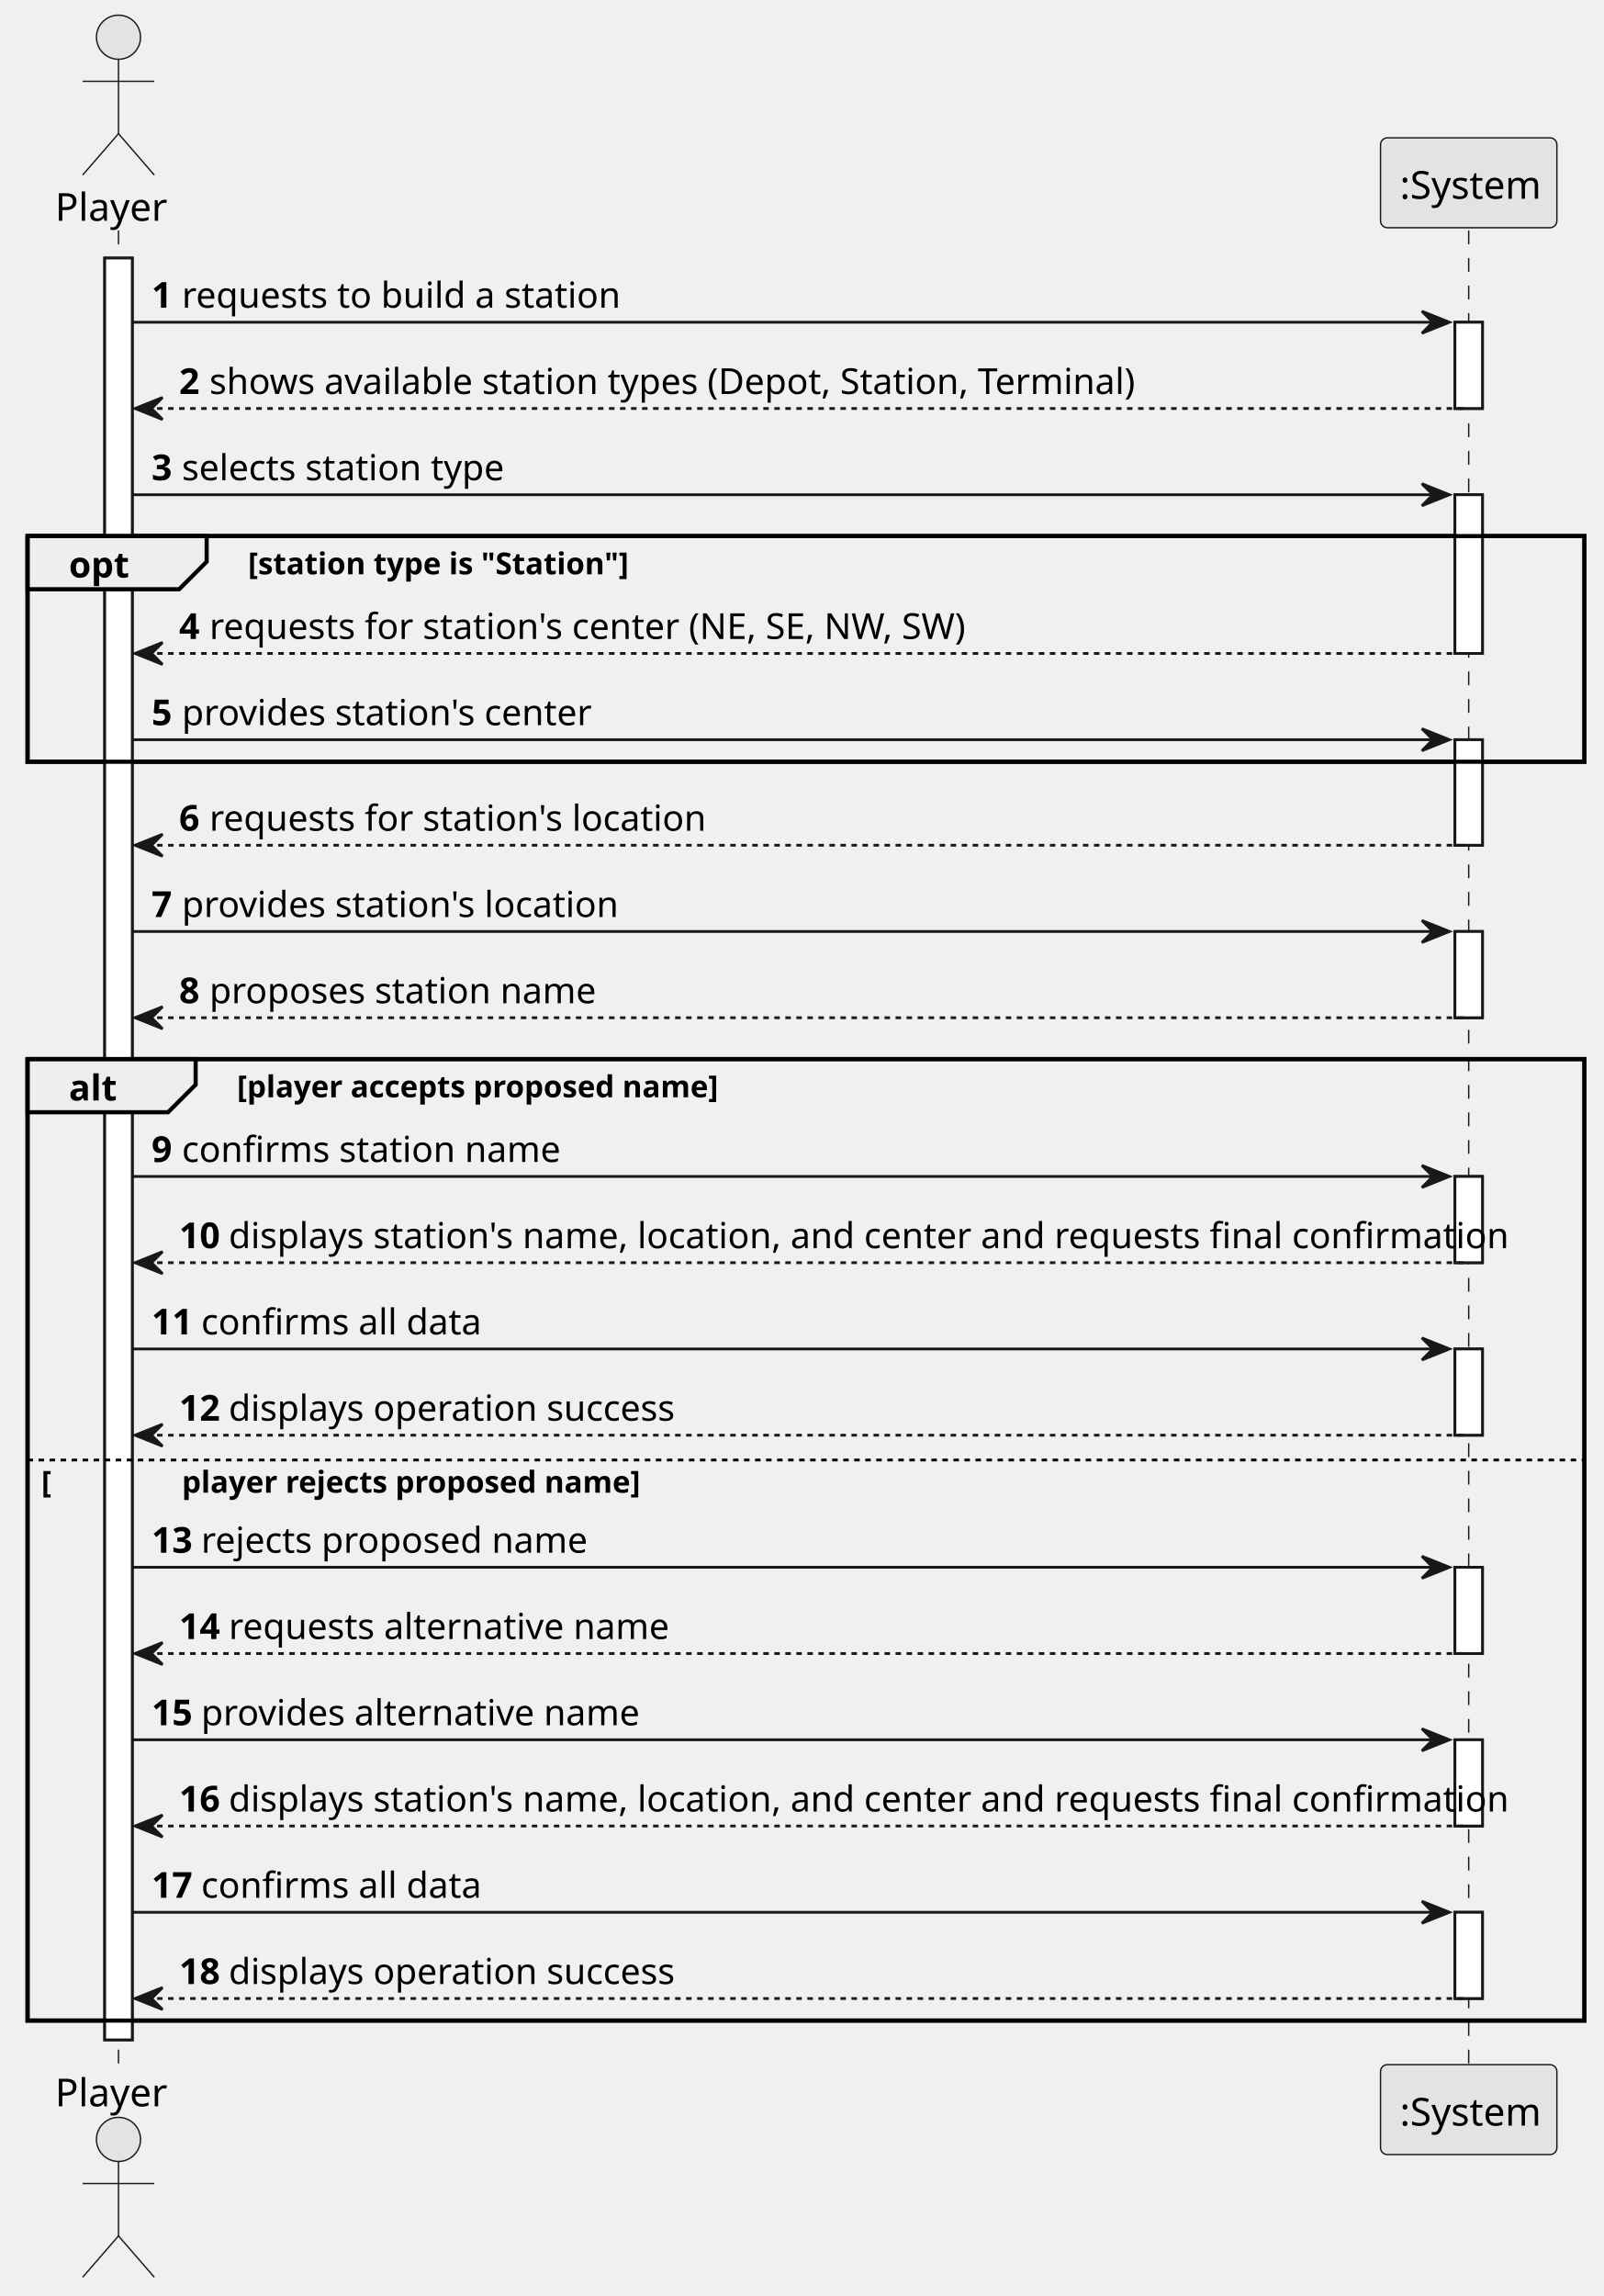
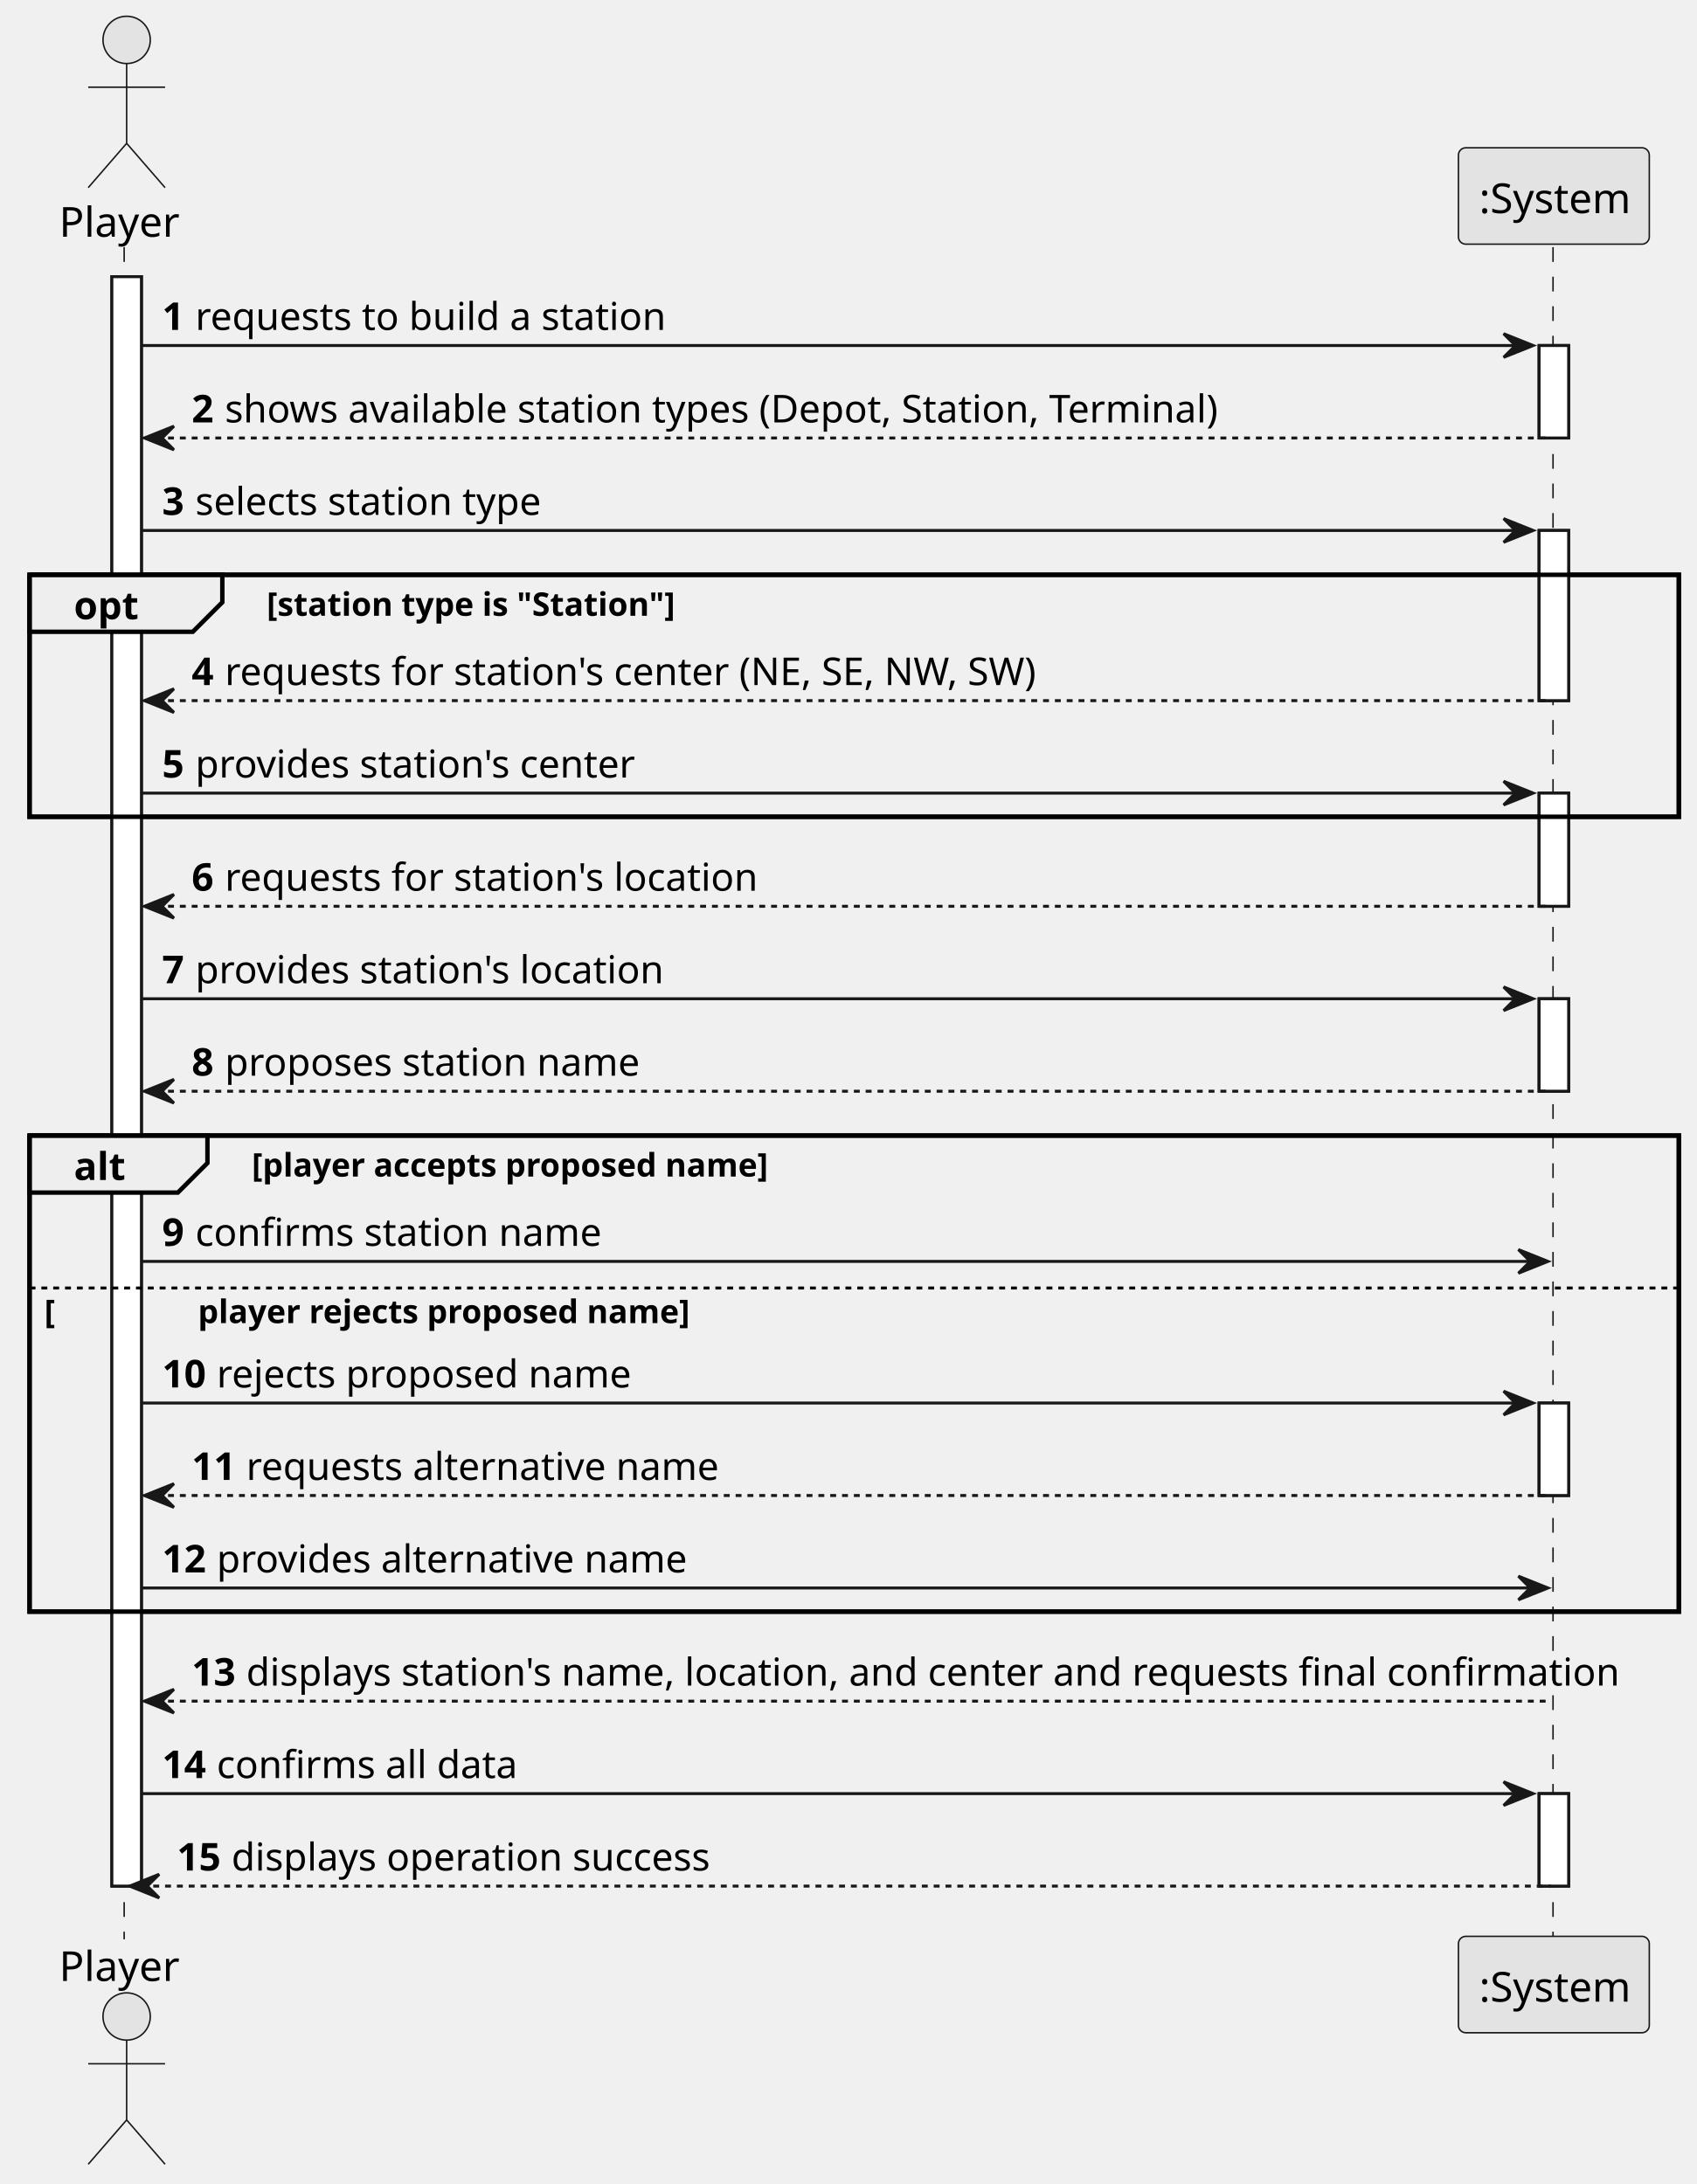
- <svg xmlns="http://www.w3.org/2000/svg" contentStyleType="text/css" height="833px" preserveAspectRatio="none" style="width:582px;height:833px;background:#FFFFFF;" version="1.1" viewBox="0 0 582 833" width="582px" zoomAndPan="magnify">
+ <svg xmlns="http://www.w3.org/2000/svg" contentStyleType="text/css" height="739px" preserveAspectRatio="none" style="width:574px;height:739px;background:#FFFFFF;" version="1.1" viewBox="0 0 574 739" width="574px" zoomAndPan="magnify">
  <defs />
  <g>
-     <rect fill="#FFFFFF" height="646.451" style="stroke:#181818;stroke-width:1.0;" width="10" x="38" y="93.621" />
-     <rect fill="#FFFFFF" height="31.291" style="stroke:#181818;stroke-width:1.0;" width="10" x="528" y="116.912" />
-     <rect fill="#FFFFFF" height="57.582" style="stroke:#181818;stroke-width:1.0;" width="10" x="528" y="179.494" />
-     <rect fill="#FFFFFF" height="38.291" style="stroke:#181818;stroke-width:1.0;" width="10" x="528" y="268.367" />
-     <rect fill="#FFFFFF" height="31.291" style="stroke:#181818;stroke-width:1.0;" width="10" x="528" y="337.949" />
-     <rect fill="#FFFFFF" height="31.291" style="stroke:#181818;stroke-width:1.0;" width="10" x="528" y="426.822" />
-     <rect fill="#FFFFFF" height="31.291" style="stroke:#181818;stroke-width:1.0;" width="10" x="528" y="489.404" />
-     <rect fill="#FFFFFF" height="31.291" style="stroke:#181818;stroke-width:1.0;" width="10" x="528" y="568.617" />
-     <rect fill="#FFFFFF" height="31.291" style="stroke:#181818;stroke-width:1.0;" width="10" x="528" y="631.199" />
-     <rect fill="#FFFFFF" height="31.291" style="stroke:#181818;stroke-width:1.0;" width="10" x="528" y="693.781" />
-     <rect fill="none" height="81.873" style="stroke:#000000;stroke-width:1.5;" width="565" x="10" y="194.494" />
-     <rect fill="none" height="348.832" style="stroke:#000000;stroke-width:1.5;" width="565" x="10" y="384.24" />
-     <line style="stroke:#181818;stroke-width:0.5;stroke-dasharray:5.0,5.0;" x1="43" x2="43" y1="83.621" y2="750.072" />
-     <line style="stroke:#181818;stroke-width:0.5;stroke-dasharray:5.0,5.0;" x1="533" x2="533" y1="83.621" y2="750.072" />
-     <text fill="#000000" font-family="sans-serif" font-size="14" lengthAdjust="spacing" textLength="40" x="20" y="80.107">Player</text>
-     <ellipse cx="43" cy="13.5" fill="#E3E3E3" rx="8" ry="8" style="stroke:#181818;stroke-width:0.5;" />
-     <path d="M43,21.5 L43,48.5 M30,29.5 L56,29.5 M43,48.5 L30,63.5 M43,48.5 L56,63.5 " fill="none" style="stroke:#181818;stroke-width:0.5;" />
-     <text fill="#000000" font-family="sans-serif" font-size="14" lengthAdjust="spacing" textLength="40" x="20" y="764.18">Player</text>
-     <ellipse cx="43" cy="776.193" fill="#E3E3E3" rx="8" ry="8" style="stroke:#181818;stroke-width:0.5;" />
-     <path d="M43,784.193 L43,811.193 M30,792.193 L56,792.193 M43,811.193 L30,826.193 M43,811.193 L56,826.193 " fill="none" style="stroke:#181818;stroke-width:0.5;" />
-     <rect fill="#E3E3E3" height="32.621" rx="2.5" ry="2.5" style="stroke:#181818;stroke-width:0.5;" width="64" x="501" y="50" />
-     <text fill="#000000" font-family="sans-serif" font-size="14" lengthAdjust="spacing" textLength="50" x="508" y="72.107">:System</text>
-     <rect fill="#E3E3E3" height="32.621" rx="2.5" ry="2.5" style="stroke:#181818;stroke-width:0.5;" width="64" x="501" y="749.072" />
-     <text fill="#000000" font-family="sans-serif" font-size="14" lengthAdjust="spacing" textLength="50" x="508" y="771.18">:System</text>
-     <rect fill="#FFFFFF" height="646.451" style="stroke:#181818;stroke-width:1.0;" width="10" x="38" y="93.621" />
-     <rect fill="#FFFFFF" height="31.291" style="stroke:#181818;stroke-width:1.0;" width="10" x="528" y="116.912" />
-     <rect fill="#FFFFFF" height="57.582" style="stroke:#181818;stroke-width:1.0;" width="10" x="528" y="179.494" />
-     <rect fill="#FFFFFF" height="38.291" style="stroke:#181818;stroke-width:1.0;" width="10" x="528" y="268.367" />
-     <rect fill="#FFFFFF" height="31.291" style="stroke:#181818;stroke-width:1.0;" width="10" x="528" y="337.949" />
-     <rect fill="#FFFFFF" height="31.291" style="stroke:#181818;stroke-width:1.0;" width="10" x="528" y="426.822" />
-     <rect fill="#FFFFFF" height="31.291" style="stroke:#181818;stroke-width:1.0;" width="10" x="528" y="489.404" />
-     <rect fill="#FFFFFF" height="31.291" style="stroke:#181818;stroke-width:1.0;" width="10" x="528" y="568.617" />
-     <rect fill="#FFFFFF" height="31.291" style="stroke:#181818;stroke-width:1.0;" width="10" x="528" y="631.199" />
-     <rect fill="#FFFFFF" height="31.291" style="stroke:#181818;stroke-width:1.0;" width="10" x="528" y="693.781" />
-     <polygon fill="#181818" points="516,112.912,526,116.912,516,120.912,520,116.912" style="stroke:#181818;stroke-width:1.0;" />
-     <line style="stroke:#181818;stroke-width:1.0;" x1="48" x2="522" y1="116.912" y2="116.912" />
-     <text fill="#000000" font-family="sans-serif" font-size="13" font-weight="bold" lengthAdjust="spacing" textLength="7" x="55" y="111.649">1</text>
-     <text fill="#000000" font-family="sans-serif" font-size="13" lengthAdjust="spacing" textLength="150" x="66" y="111.649">requests to build a station</text>
-     <polygon fill="#181818" points="59,144.203,49,148.203,59,152.203,55,148.203" style="stroke:#181818;stroke-width:1.0;" />
-     <line style="stroke:#181818;stroke-width:1.0;stroke-dasharray:2.0,2.0;" x1="53" x2="532" y1="148.203" y2="148.203" />
-     <text fill="#000000" font-family="sans-serif" font-size="13" font-weight="bold" lengthAdjust="spacing" textLength="7" x="65" y="142.94">2</text>
-     <text fill="#000000" font-family="sans-serif" font-size="13" lengthAdjust="spacing" textLength="321" x="76" y="142.94">shows available station types (Depot, Station, Terminal)</text>
-     <polygon fill="#181818" points="516,175.494,526,179.494,516,183.494,520,179.494" style="stroke:#181818;stroke-width:1.0;" />
-     <line style="stroke:#181818;stroke-width:1.0;" x1="48" x2="522" y1="179.494" y2="179.494" />
-     <text fill="#000000" font-family="sans-serif" font-size="13" font-weight="bold" lengthAdjust="spacing" textLength="7" x="55" y="174.231">3</text>
-     <text fill="#000000" font-family="sans-serif" font-size="13" lengthAdjust="spacing" textLength="114" x="66" y="174.231">selects station type</text>
-     <path d="M10,194.494 L75,194.494 L75,203.785 L65,213.785 L10,213.785 L10,194.494 " fill="#EEEEEE" style="stroke:#000000;stroke-width:1.5;" />
-     <rect fill="none" height="81.873" style="stroke:#000000;stroke-width:1.5;" width="565" x="10" y="194.494" />
-     <text fill="#000000" font-family="sans-serif" font-size="13" font-weight="bold" lengthAdjust="spacing" textLength="20" x="25" y="209.523">opt</text>
-     <text fill="#000000" font-family="sans-serif" font-size="11" font-weight="bold" lengthAdjust="spacing" textLength="137" x="90" y="208.364">[station type is "Station"]</text>
-     <polygon fill="#181818" points="59,233.076,49,237.076,59,241.076,55,237.076" style="stroke:#181818;stroke-width:1.0;" />
-     <line style="stroke:#181818;stroke-width:1.0;stroke-dasharray:2.0,2.0;" x1="53" x2="532" y1="237.076" y2="237.076" />
-     <text fill="#000000" font-family="sans-serif" font-size="13" font-weight="bold" lengthAdjust="spacing" textLength="7" x="65" y="231.814">4</text>
-     <text fill="#000000" font-family="sans-serif" font-size="13" lengthAdjust="spacing" textLength="276" x="76" y="231.814">requests for station's center (NE, SE, NW, SW)</text>
-     <polygon fill="#181818" points="516,264.367,526,268.367,516,272.367,520,268.367" style="stroke:#181818;stroke-width:1.0;" />
-     <line style="stroke:#181818;stroke-width:1.0;" x1="48" x2="522" y1="268.367" y2="268.367" />
-     <text fill="#000000" font-family="sans-serif" font-size="13" font-weight="bold" lengthAdjust="spacing" textLength="7" x="55" y="263.104">5</text>
-     <text fill="#000000" font-family="sans-serif" font-size="13" lengthAdjust="spacing" textLength="139" x="66" y="263.104">provides station's center</text>
-     <polygon fill="#181818" points="59,302.658,49,306.658,59,310.658,55,306.658" style="stroke:#181818;stroke-width:1.0;" />
-     <line style="stroke:#181818;stroke-width:1.0;stroke-dasharray:2.0,2.0;" x1="53" x2="532" y1="306.658" y2="306.658" />
-     <text fill="#000000" font-family="sans-serif" font-size="13" font-weight="bold" lengthAdjust="spacing" textLength="7" x="65" y="301.396">6</text>
-     <text fill="#000000" font-family="sans-serif" font-size="13" lengthAdjust="spacing" textLength="169" x="76" y="301.396">requests for station's location</text>
-     <polygon fill="#181818" points="516,333.949,526,337.949,516,341.949,520,337.949" style="stroke:#181818;stroke-width:1.0;" />
-     <line style="stroke:#181818;stroke-width:1.0;" x1="48" x2="522" y1="337.949" y2="337.949" />
-     <text fill="#000000" font-family="sans-serif" font-size="13" font-weight="bold" lengthAdjust="spacing" textLength="7" x="55" y="332.687">7</text>
-     <text fill="#000000" font-family="sans-serif" font-size="13" lengthAdjust="spacing" textLength="148" x="66" y="332.687">provides station's location</text>
-     <polygon fill="#181818" points="59,365.24,49,369.24,59,373.24,55,369.24" style="stroke:#181818;stroke-width:1.0;" />
-     <line style="stroke:#181818;stroke-width:1.0;stroke-dasharray:2.0,2.0;" x1="53" x2="532" y1="369.24" y2="369.24" />
-     <text fill="#000000" font-family="sans-serif" font-size="13" font-weight="bold" lengthAdjust="spacing" textLength="7" x="65" y="363.978">8</text>
-     <text fill="#000000" font-family="sans-serif" font-size="13" lengthAdjust="spacing" textLength="132" x="76" y="363.978">proposes station name</text>
-     <path d="M10,384.24 L71,384.24 L71,393.531 L61,403.531 L10,403.531 L10,384.24 " fill="#EEEEEE" style="stroke:#000000;stroke-width:1.5;" />
-     <rect fill="none" height="348.832" style="stroke:#000000;stroke-width:1.5;" width="565" x="10" y="384.24" />
-     <text fill="#000000" font-family="sans-serif" font-size="13" font-weight="bold" lengthAdjust="spacing" textLength="16" x="25" y="399.269">alt</text>
-     <text fill="#000000" font-family="sans-serif" font-size="11" font-weight="bold" lengthAdjust="spacing" textLength="179" x="86" y="398.11">[player accepts proposed name]</text>
-     <polygon fill="#181818" points="516,422.822,526,426.822,516,430.822,520,426.822" style="stroke:#181818;stroke-width:1.0;" />
-     <line style="stroke:#181818;stroke-width:1.0;" x1="48" x2="522" y1="426.822" y2="426.822" />
-     <text fill="#000000" font-family="sans-serif" font-size="13" font-weight="bold" lengthAdjust="spacing" textLength="7" x="55" y="421.56">9</text>
-     <text fill="#000000" font-family="sans-serif" font-size="13" lengthAdjust="spacing" textLength="128" x="66" y="421.56">confirms station name</text>
-     <polygon fill="#181818" points="59,454.113,49,458.113,59,462.113,55,458.113" style="stroke:#181818;stroke-width:1.0;" />
-     <line style="stroke:#181818;stroke-width:1.0;stroke-dasharray:2.0,2.0;" x1="53" x2="532" y1="458.113" y2="458.113" />
-     <text fill="#000000" font-family="sans-serif" font-size="13" font-weight="bold" lengthAdjust="spacing" textLength="14" x="65" y="452.851">10</text>
-     <text fill="#000000" font-family="sans-serif" font-size="13" lengthAdjust="spacing" textLength="438" x="83" y="452.851">displays station's name, location, and center and requests final confirmation</text>
-     <polygon fill="#181818" points="516,485.404,526,489.404,516,493.404,520,489.404" style="stroke:#181818;stroke-width:1.0;" />
-     <line style="stroke:#181818;stroke-width:1.0;" x1="48" x2="522" y1="489.404" y2="489.404" />
-     <text fill="#000000" font-family="sans-serif" font-size="13" font-weight="bold" lengthAdjust="spacing" textLength="14" x="55" y="484.142">11</text>
-     <text fill="#000000" font-family="sans-serif" font-size="13" lengthAdjust="spacing" textLength="95" x="73" y="484.142">confirms all data</text>
-     <polygon fill="#181818" points="59,516.695,49,520.695,59,524.695,55,520.695" style="stroke:#181818;stroke-width:1.0;" />
-     <line style="stroke:#181818;stroke-width:1.0;stroke-dasharray:2.0,2.0;" x1="53" x2="532" y1="520.695" y2="520.695" />
-     <text fill="#000000" font-family="sans-serif" font-size="13" font-weight="bold" lengthAdjust="spacing" textLength="14" x="65" y="515.433">12</text>
-     <text fill="#000000" font-family="sans-serif" font-size="13" lengthAdjust="spacing" textLength="158" x="83" y="515.433">displays operation success</text>
-     <line style="stroke:#000000;stroke-width:1.0;stroke-dasharray:2.0,2.0;" x1="10" x2="575" y1="529.695" y2="529.695" />
-     <text fill="#000000" font-family="sans-serif" font-size="11" font-weight="bold" lengthAdjust="spacing" textLength="4" x="15" y="541.565">[</text>
-     <text fill="#000000" font-family="sans-serif" font-size="11" font-weight="bold" lengthAdjust="spacing" textLength="3" x="39" y="541.565"> </text>
-     <text fill="#000000" font-family="sans-serif" font-size="11" font-weight="bold" lengthAdjust="spacing" textLength="171" x="66" y="541.565">player rejects proposed name]</text>
-     <polygon fill="#181818" points="516,564.617,526,568.617,516,572.617,520,568.617" style="stroke:#181818;stroke-width:1.0;" />
-     <line style="stroke:#181818;stroke-width:1.0;" x1="48" x2="522" y1="568.617" y2="568.617" />
-     <text fill="#000000" font-family="sans-serif" font-size="13" font-weight="bold" lengthAdjust="spacing" textLength="14" x="55" y="563.355">13</text>
-     <text fill="#000000" font-family="sans-serif" font-size="13" lengthAdjust="spacing" textLength="132" x="73" y="563.355">rejects proposed name</text>
-     <polygon fill="#181818" points="59,595.908,49,599.908,59,603.908,55,599.908" style="stroke:#181818;stroke-width:1.0;" />
-     <line style="stroke:#181818;stroke-width:1.0;stroke-dasharray:2.0,2.0;" x1="53" x2="532" y1="599.908" y2="599.908" />
-     <text fill="#000000" font-family="sans-serif" font-size="13" font-weight="bold" lengthAdjust="spacing" textLength="14" x="65" y="594.645">14</text>
-     <text fill="#000000" font-family="sans-serif" font-size="13" lengthAdjust="spacing" textLength="148" x="83" y="594.645">requests alternative name</text>
-     <polygon fill="#181818" points="516,627.199,526,631.199,516,635.199,520,631.199" style="stroke:#181818;stroke-width:1.0;" />
-     <line style="stroke:#181818;stroke-width:1.0;" x1="48" x2="522" y1="631.199" y2="631.199" />
-     <text fill="#000000" font-family="sans-serif" font-size="13" font-weight="bold" lengthAdjust="spacing" textLength="14" x="55" y="625.937">15</text>
-     <text fill="#000000" font-family="sans-serif" font-size="13" lengthAdjust="spacing" textLength="145" x="73" y="625.937">provides alternative name</text>
-     <polygon fill="#181818" points="59,658.49,49,662.49,59,666.49,55,662.49" style="stroke:#181818;stroke-width:1.0;" />
-     <line style="stroke:#181818;stroke-width:1.0;stroke-dasharray:2.0,2.0;" x1="53" x2="532" y1="662.49" y2="662.49" />
-     <text fill="#000000" font-family="sans-serif" font-size="13" font-weight="bold" lengthAdjust="spacing" textLength="14" x="65" y="657.227">16</text>
-     <text fill="#000000" font-family="sans-serif" font-size="13" lengthAdjust="spacing" textLength="438" x="83" y="657.227">displays station's name, location, and center and requests final confirmation</text>
-     <polygon fill="#181818" points="516,689.781,526,693.781,516,697.781,520,693.781" style="stroke:#181818;stroke-width:1.0;" />
-     <line style="stroke:#181818;stroke-width:1.0;" x1="48" x2="522" y1="693.781" y2="693.781" />
-     <text fill="#000000" font-family="sans-serif" font-size="13" font-weight="bold" lengthAdjust="spacing" textLength="14" x="55" y="688.519">17</text>
-     <text fill="#000000" font-family="sans-serif" font-size="13" lengthAdjust="spacing" textLength="95" x="73" y="688.519">confirms all data</text>
-     <polygon fill="#181818" points="59,721.072,49,725.072,59,729.072,55,725.072" style="stroke:#181818;stroke-width:1.0;" />
-     <line style="stroke:#181818;stroke-width:1.0;stroke-dasharray:2.0,2.0;" x1="53" x2="532" y1="725.072" y2="725.072" />
-     <text fill="#000000" font-family="sans-serif" font-size="13" font-weight="bold" lengthAdjust="spacing" textLength="14" x="65" y="719.81">18</text>
-     <text fill="#000000" font-family="sans-serif" font-size="13" lengthAdjust="spacing" textLength="158" x="83" y="719.81">displays operation success</text>
+     <rect fill="#FFFFFF" height="544.578" style="stroke:#181818;stroke-width:1.0;" width="10" x="37.841" y="93.621" />
+     <rect fill="#FFFFFF" height="31.291" style="stroke:#181818;stroke-width:1.0;" width="10" x="520.636" y="116.912" />
+     <rect fill="#FFFFFF" height="57.582" style="stroke:#181818;stroke-width:1.0;" width="10" x="520.636" y="179.494" />
+     <rect fill="#FFFFFF" height="38.291" style="stroke:#181818;stroke-width:1.0;" width="10" x="520.636" y="268.367" />
+     <rect fill="#FFFFFF" height="31.291" style="stroke:#181818;stroke-width:1.0;" width="10" x="520.636" y="337.949" />
+     <rect fill="#FFFFFF" height="31.291" style="stroke:#181818;stroke-width:1.0;" width="10" x="520.636" y="474.744" />
+     <rect fill="#FFFFFF" height="31.291" style="stroke:#181818;stroke-width:1.0;" width="10" x="520.636" y="606.908" />
+     <rect fill="none" height="81.873" style="stroke:#000000;stroke-width:1.5;" width="557.919" x="10" y="194.494" />
+     <rect fill="none" height="161.086" style="stroke:#000000;stroke-width:1.5;" width="557.919" x="10" y="384.24" />
+     <line style="stroke:#181818;stroke-width:0.5;stroke-dasharray:5.0,5.0;" x1="42" x2="42" y1="83.621" y2="656.199" />
+     <line style="stroke:#181818;stroke-width:0.5;stroke-dasharray:5.0,5.0;" x1="525.354" x2="525.354" y1="83.621" y2="656.199" />
+     <text fill="#000000" font-family="sans-serif" font-size="14" lengthAdjust="spacing" textLength="39.683" x="20" y="80.107">Player</text>
+     <ellipse cx="42.841" cy="13.5" fill="#E3E3E3" rx="8" ry="8" style="stroke:#181818;stroke-width:0.5;" />
+     <path d="M42.841,21.5 L42.841,48.5 M29.841,29.5 L55.841,29.5 M42.841,48.5 L29.841,63.5 M42.841,48.5 L55.841,63.5 " fill="none" style="stroke:#181818;stroke-width:0.5;" />
+     <text fill="#000000" font-family="sans-serif" font-size="14" lengthAdjust="spacing" textLength="39.683" x="20" y="670.307">Player</text>
+     <ellipse cx="42.841" cy="682.32" fill="#E3E3E3" rx="8" ry="8" style="stroke:#181818;stroke-width:0.5;" />
+     <path d="M42.841,690.32 L42.841,717.32 M29.841,698.32 L55.841,698.32 M42.841,717.32 L29.841,732.32 M42.841,717.32 L55.841,732.32 " fill="none" style="stroke:#181818;stroke-width:0.5;" />
+     <rect fill="#E3E3E3" height="32.621" rx="2.5" ry="2.5" style="stroke:#181818;stroke-width:0.5;" width="64.565" x="493.353" y="50" />
+     <text fill="#000000" font-family="sans-serif" font-size="14" lengthAdjust="spacing" textLength="50.565" x="500.353" y="72.107">:System</text>
+     <rect fill="#E3E3E3" height="32.621" rx="2.5" ry="2.5" style="stroke:#181818;stroke-width:0.5;" width="64.565" x="493.353" y="655.199" />
+     <text fill="#000000" font-family="sans-serif" font-size="14" lengthAdjust="spacing" textLength="50.565" x="500.353" y="677.307">:System</text>
+     <rect fill="#FFFFFF" height="544.578" style="stroke:#181818;stroke-width:1.0;" width="10" x="37.841" y="93.621" />
+     <rect fill="#FFFFFF" height="31.291" style="stroke:#181818;stroke-width:1.0;" width="10" x="520.636" y="116.912" />
+     <rect fill="#FFFFFF" height="57.582" style="stroke:#181818;stroke-width:1.0;" width="10" x="520.636" y="179.494" />
+     <rect fill="#FFFFFF" height="38.291" style="stroke:#181818;stroke-width:1.0;" width="10" x="520.636" y="268.367" />
+     <rect fill="#FFFFFF" height="31.291" style="stroke:#181818;stroke-width:1.0;" width="10" x="520.636" y="337.949" />
+     <rect fill="#FFFFFF" height="31.291" style="stroke:#181818;stroke-width:1.0;" width="10" x="520.636" y="474.744" />
+     <rect fill="#FFFFFF" height="31.291" style="stroke:#181818;stroke-width:1.0;" width="10" x="520.636" y="606.908" />
+     <polygon fill="#181818" points="508.636,112.912,518.636,116.912,508.636,120.912,512.636,116.912" style="stroke:#181818;stroke-width:1.0;" />
+     <line style="stroke:#181818;stroke-width:1.0;" x1="47.841" x2="514.636" y1="116.912" y2="116.912" />
+     <text fill="#000000" font-family="sans-serif" font-size="13" font-weight="bold" lengthAdjust="spacing" textLength="7.23" x="54.841" y="111.649">1</text>
+     <text fill="#000000" font-family="sans-serif" font-size="13" lengthAdjust="spacing" textLength="148.148" x="66.071" y="111.649">requests to build a station</text>
+     <polygon fill="#181818" points="58.841,144.203,48.841,148.203,58.841,152.203,54.841,148.203" style="stroke:#181818;stroke-width:1.0;" />
+     <line style="stroke:#181818;stroke-width:1.0;stroke-dasharray:2.0,2.0;" x1="52.841" x2="524.636" y1="148.203" y2="148.203" />
+     <text fill="#000000" font-family="sans-serif" font-size="13" font-weight="bold" lengthAdjust="spacing" textLength="7.23" x="64.841" y="142.94">2</text>
+     <text fill="#000000" font-family="sans-serif" font-size="13" lengthAdjust="spacing" textLength="320.817" x="76.071" y="142.94">shows available station types (Depot, Station, Terminal)</text>
+     <polygon fill="#181818" points="508.636,175.494,518.636,179.494,508.636,183.494,512.636,179.494" style="stroke:#181818;stroke-width:1.0;" />
+     <line style="stroke:#181818;stroke-width:1.0;" x1="47.841" x2="514.636" y1="179.494" y2="179.494" />
+     <text fill="#000000" font-family="sans-serif" font-size="13" font-weight="bold" lengthAdjust="spacing" textLength="7.23" x="54.841" y="174.231">3</text>
+     <text fill="#000000" font-family="sans-serif" font-size="13" lengthAdjust="spacing" textLength="110.557" x="66.071" y="174.231">selects station type</text>
+     <path d="M10,194.494 L75.211,194.494 L75.211,203.785 L65.211,213.785 L10,213.785 L10,194.494 " fill="#EEEEEE" style="stroke:#000000;stroke-width:1.5;" />
+     <rect fill="none" height="81.873" style="stroke:#000000;stroke-width:1.5;" width="557.919" x="10" y="194.494" />
+     <text fill="#000000" font-family="sans-serif" font-size="13" font-weight="bold" lengthAdjust="spacing" textLength="20.211" x="25" y="209.523">opt</text>
+     <text fill="#000000" font-family="sans-serif" font-size="11" font-weight="bold" lengthAdjust="spacing" textLength="132.048" x="90.211" y="208.364">[station type is "Station"]</text>
+     <polygon fill="#181818" points="58.841,233.076,48.841,237.076,58.841,241.076,54.841,237.076" style="stroke:#181818;stroke-width:1.0;" />
+     <line style="stroke:#181818;stroke-width:1.0;stroke-dasharray:2.0,2.0;" x1="52.841" x2="524.636" y1="237.076" y2="237.076" />
+     <text fill="#000000" font-family="sans-serif" font-size="13" font-weight="bold" lengthAdjust="spacing" textLength="7.23" x="64.841" y="231.814">4</text>
+     <text fill="#000000" font-family="sans-serif" font-size="13" lengthAdjust="spacing" textLength="271.223" x="76.071" y="231.814">requests for station's center (NE, SE, NW, SW)</text>
+     <polygon fill="#181818" points="508.636,264.367,518.636,268.367,508.636,272.367,512.636,268.367" style="stroke:#181818;stroke-width:1.0;" />
+     <line style="stroke:#181818;stroke-width:1.0;" x1="47.841" x2="514.636" y1="268.367" y2="268.367" />
+     <text fill="#000000" font-family="sans-serif" font-size="13" font-weight="bold" lengthAdjust="spacing" textLength="7.23" x="54.841" y="263.104">5</text>
+     <text fill="#000000" font-family="sans-serif" font-size="13" lengthAdjust="spacing" textLength="139.775" x="66.071" y="263.104">provides station's center</text>
+     <polygon fill="#181818" points="58.841,302.658,48.841,306.658,58.841,310.658,54.841,306.658" style="stroke:#181818;stroke-width:1.0;" />
+     <line style="stroke:#181818;stroke-width:1.0;stroke-dasharray:2.0,2.0;" x1="52.841" x2="524.636" y1="306.658" y2="306.658" />
+     <text fill="#000000" font-family="sans-serif" font-size="13" font-weight="bold" lengthAdjust="spacing" textLength="7.23" x="64.841" y="301.396">6</text>
+     <text fill="#000000" font-family="sans-serif" font-size="13" lengthAdjust="spacing" textLength="167.959" x="76.071" y="301.396">requests for station's location</text>
+     <polygon fill="#181818" points="508.636,333.949,518.636,337.949,508.636,341.949,512.636,337.949" style="stroke:#181818;stroke-width:1.0;" />
+     <line style="stroke:#181818;stroke-width:1.0;" x1="47.841" x2="514.636" y1="337.949" y2="337.949" />
+     <text fill="#000000" font-family="sans-serif" font-size="13" font-weight="bold" lengthAdjust="spacing" textLength="7.23" x="54.841" y="332.687">7</text>
+     <text fill="#000000" font-family="sans-serif" font-size="13" lengthAdjust="spacing" textLength="148.453" x="66.071" y="332.687">provides station's location</text>
+     <polygon fill="#181818" points="58.841,365.24,48.841,369.24,58.841,373.24,54.841,369.24" style="stroke:#181818;stroke-width:1.0;" />
+     <line style="stroke:#181818;stroke-width:1.0;stroke-dasharray:2.0,2.0;" x1="52.841" x2="524.636" y1="369.24" y2="369.24" />
+     <text fill="#000000" font-family="sans-serif" font-size="13" font-weight="bold" lengthAdjust="spacing" textLength="7.23" x="64.841" y="363.978">8</text>
+     <text fill="#000000" font-family="sans-serif" font-size="13" lengthAdjust="spacing" textLength="131.523" x="76.071" y="363.978">proposes station name</text>
+     <path d="M10,384.24 L70.171,384.24 L70.171,393.531 L60.171,403.531 L10,403.531 L10,384.24 " fill="#EEEEEE" style="stroke:#000000;stroke-width:1.5;" />
+     <rect fill="none" height="161.086" style="stroke:#000000;stroke-width:1.5;" width="557.919" x="10" y="384.24" />
+     <text fill="#000000" font-family="sans-serif" font-size="13" font-weight="bold" lengthAdjust="spacing" textLength="15.171" x="25" y="399.269">alt</text>
+     <text fill="#000000" font-family="sans-serif" font-size="11" font-weight="bold" lengthAdjust="spacing" textLength="168.722" x="85.171" y="398.11">[player accepts proposed name]</text>
+     <polygon fill="#181818" points="513.636,422.822,523.636,426.822,513.636,430.822,517.636,426.822" style="stroke:#181818;stroke-width:1.0;" />
+     <line style="stroke:#181818;stroke-width:1.0;" x1="47.841" x2="519.636" y1="426.822" y2="426.822" />
+     <text fill="#000000" font-family="sans-serif" font-size="13" font-weight="bold" lengthAdjust="spacing" textLength="7.23" x="54.841" y="421.56">9</text>
+     <text fill="#000000" font-family="sans-serif" font-size="13" lengthAdjust="spacing" textLength="127.163" x="66.071" y="421.56">confirms station name</text>
+     <line style="stroke:#000000;stroke-width:1.0;stroke-dasharray:2.0,2.0;" x1="10" x2="567.919" y1="435.822" y2="435.822" />
+     <text fill="#000000" font-family="sans-serif" font-size="11" font-weight="bold" lengthAdjust="spacing" textLength="3.663" x="15" y="447.692">[</text>
+     <text fill="#000000" font-family="sans-serif" font-size="11" font-weight="bold" lengthAdjust="spacing" textLength="3.056" x="39.449" y="447.692"> </text>
+     <text fill="#000000" font-family="sans-serif" font-size="11" font-weight="bold" lengthAdjust="spacing" textLength="159.559" x="66.955" y="447.692">player rejects proposed name]</text>
+     <polygon fill="#181818" points="508.636,470.744,518.636,474.744,508.636,478.744,512.636,474.744" style="stroke:#181818;stroke-width:1.0;" />
+     <line style="stroke:#181818;stroke-width:1.0;" x1="47.841" x2="514.636" y1="474.744" y2="474.744" />
+     <text fill="#000000" font-family="sans-serif" font-size="13" font-weight="bold" lengthAdjust="spacing" textLength="14.46" x="54.841" y="469.481">10</text>
+     <text fill="#000000" font-family="sans-serif" font-size="13" lengthAdjust="spacing" textLength="132.241" x="73.301" y="469.481">rejects proposed name</text>
+     <polygon fill="#181818" points="58.841,502.035,48.841,506.035,58.841,510.035,54.841,506.035" style="stroke:#181818;stroke-width:1.0;" />
+     <line style="stroke:#181818;stroke-width:1.0;stroke-dasharray:2.0,2.0;" x1="52.841" x2="524.636" y1="506.035" y2="506.035" />
+     <text fill="#000000" font-family="sans-serif" font-size="13" font-weight="bold" lengthAdjust="spacing" textLength="14.46" x="64.841" y="500.772">11</text>
+     <text fill="#000000" font-family="sans-serif" font-size="13" lengthAdjust="spacing" textLength="149.583" x="83.301" y="500.772">requests alternative name</text>
+     <polygon fill="#181818" points="513.636,533.326,523.636,537.326,513.636,541.326,517.636,537.326" style="stroke:#181818;stroke-width:1.0;" />
+     <line style="stroke:#181818;stroke-width:1.0;" x1="47.841" x2="519.636" y1="537.326" y2="537.326" />
+     <text fill="#000000" font-family="sans-serif" font-size="13" font-weight="bold" lengthAdjust="spacing" textLength="14.46" x="54.841" y="532.063">12</text>
+     <text fill="#000000" font-family="sans-serif" font-size="13" lengthAdjust="spacing" textLength="148.859" x="73.301" y="532.063">provides alternative name</text>
+     <polygon fill="#181818" points="58.841,571.617,48.841,575.617,58.841,579.617,54.841,575.617" style="stroke:#181818;stroke-width:1.0;" />
+     <line style="stroke:#181818;stroke-width:1.0;stroke-dasharray:2.0,2.0;" x1="52.841" x2="524.636" y1="575.617" y2="575.617" />
+     <text fill="#000000" font-family="sans-serif" font-size="13" font-weight="bold" lengthAdjust="spacing" textLength="14.46" x="64.841" y="570.355">13</text>
+     <text fill="#000000" font-family="sans-serif" font-size="13" lengthAdjust="spacing" textLength="435.335" x="83.301" y="570.355">displays station's name, location, and center and requests final confirmation</text>
+     <polygon fill="#181818" points="508.636,602.908,518.636,606.908,508.636,610.908,512.636,606.908" style="stroke:#181818;stroke-width:1.0;" />
+     <line style="stroke:#181818;stroke-width:1.0;" x1="47.841" x2="514.636" y1="606.908" y2="606.908" />
+     <text fill="#000000" font-family="sans-serif" font-size="13" font-weight="bold" lengthAdjust="spacing" textLength="14.46" x="54.841" y="601.645">14</text>
+     <text fill="#000000" font-family="sans-serif" font-size="13" lengthAdjust="spacing" textLength="94.65" x="73.301" y="601.645">confirms all data</text>
+     <polygon fill="#181818" points="53.841,634.199,43.841,638.199,53.841,642.199,49.841,638.199" style="stroke:#181818;stroke-width:1.0;" />
+     <line style="stroke:#181818;stroke-width:1.0;stroke-dasharray:2.0,2.0;" x1="47.841" x2="524.636" y1="638.199" y2="638.199" />
+     <text fill="#000000" font-family="sans-serif" font-size="13" font-weight="bold" lengthAdjust="spacing" textLength="14.46" x="59.841" y="632.937">15</text>
+     <text fill="#000000" font-family="sans-serif" font-size="13" lengthAdjust="spacing" textLength="155.359" x="78.301" y="632.937">displays operation success</text>
  </g>
</svg>
